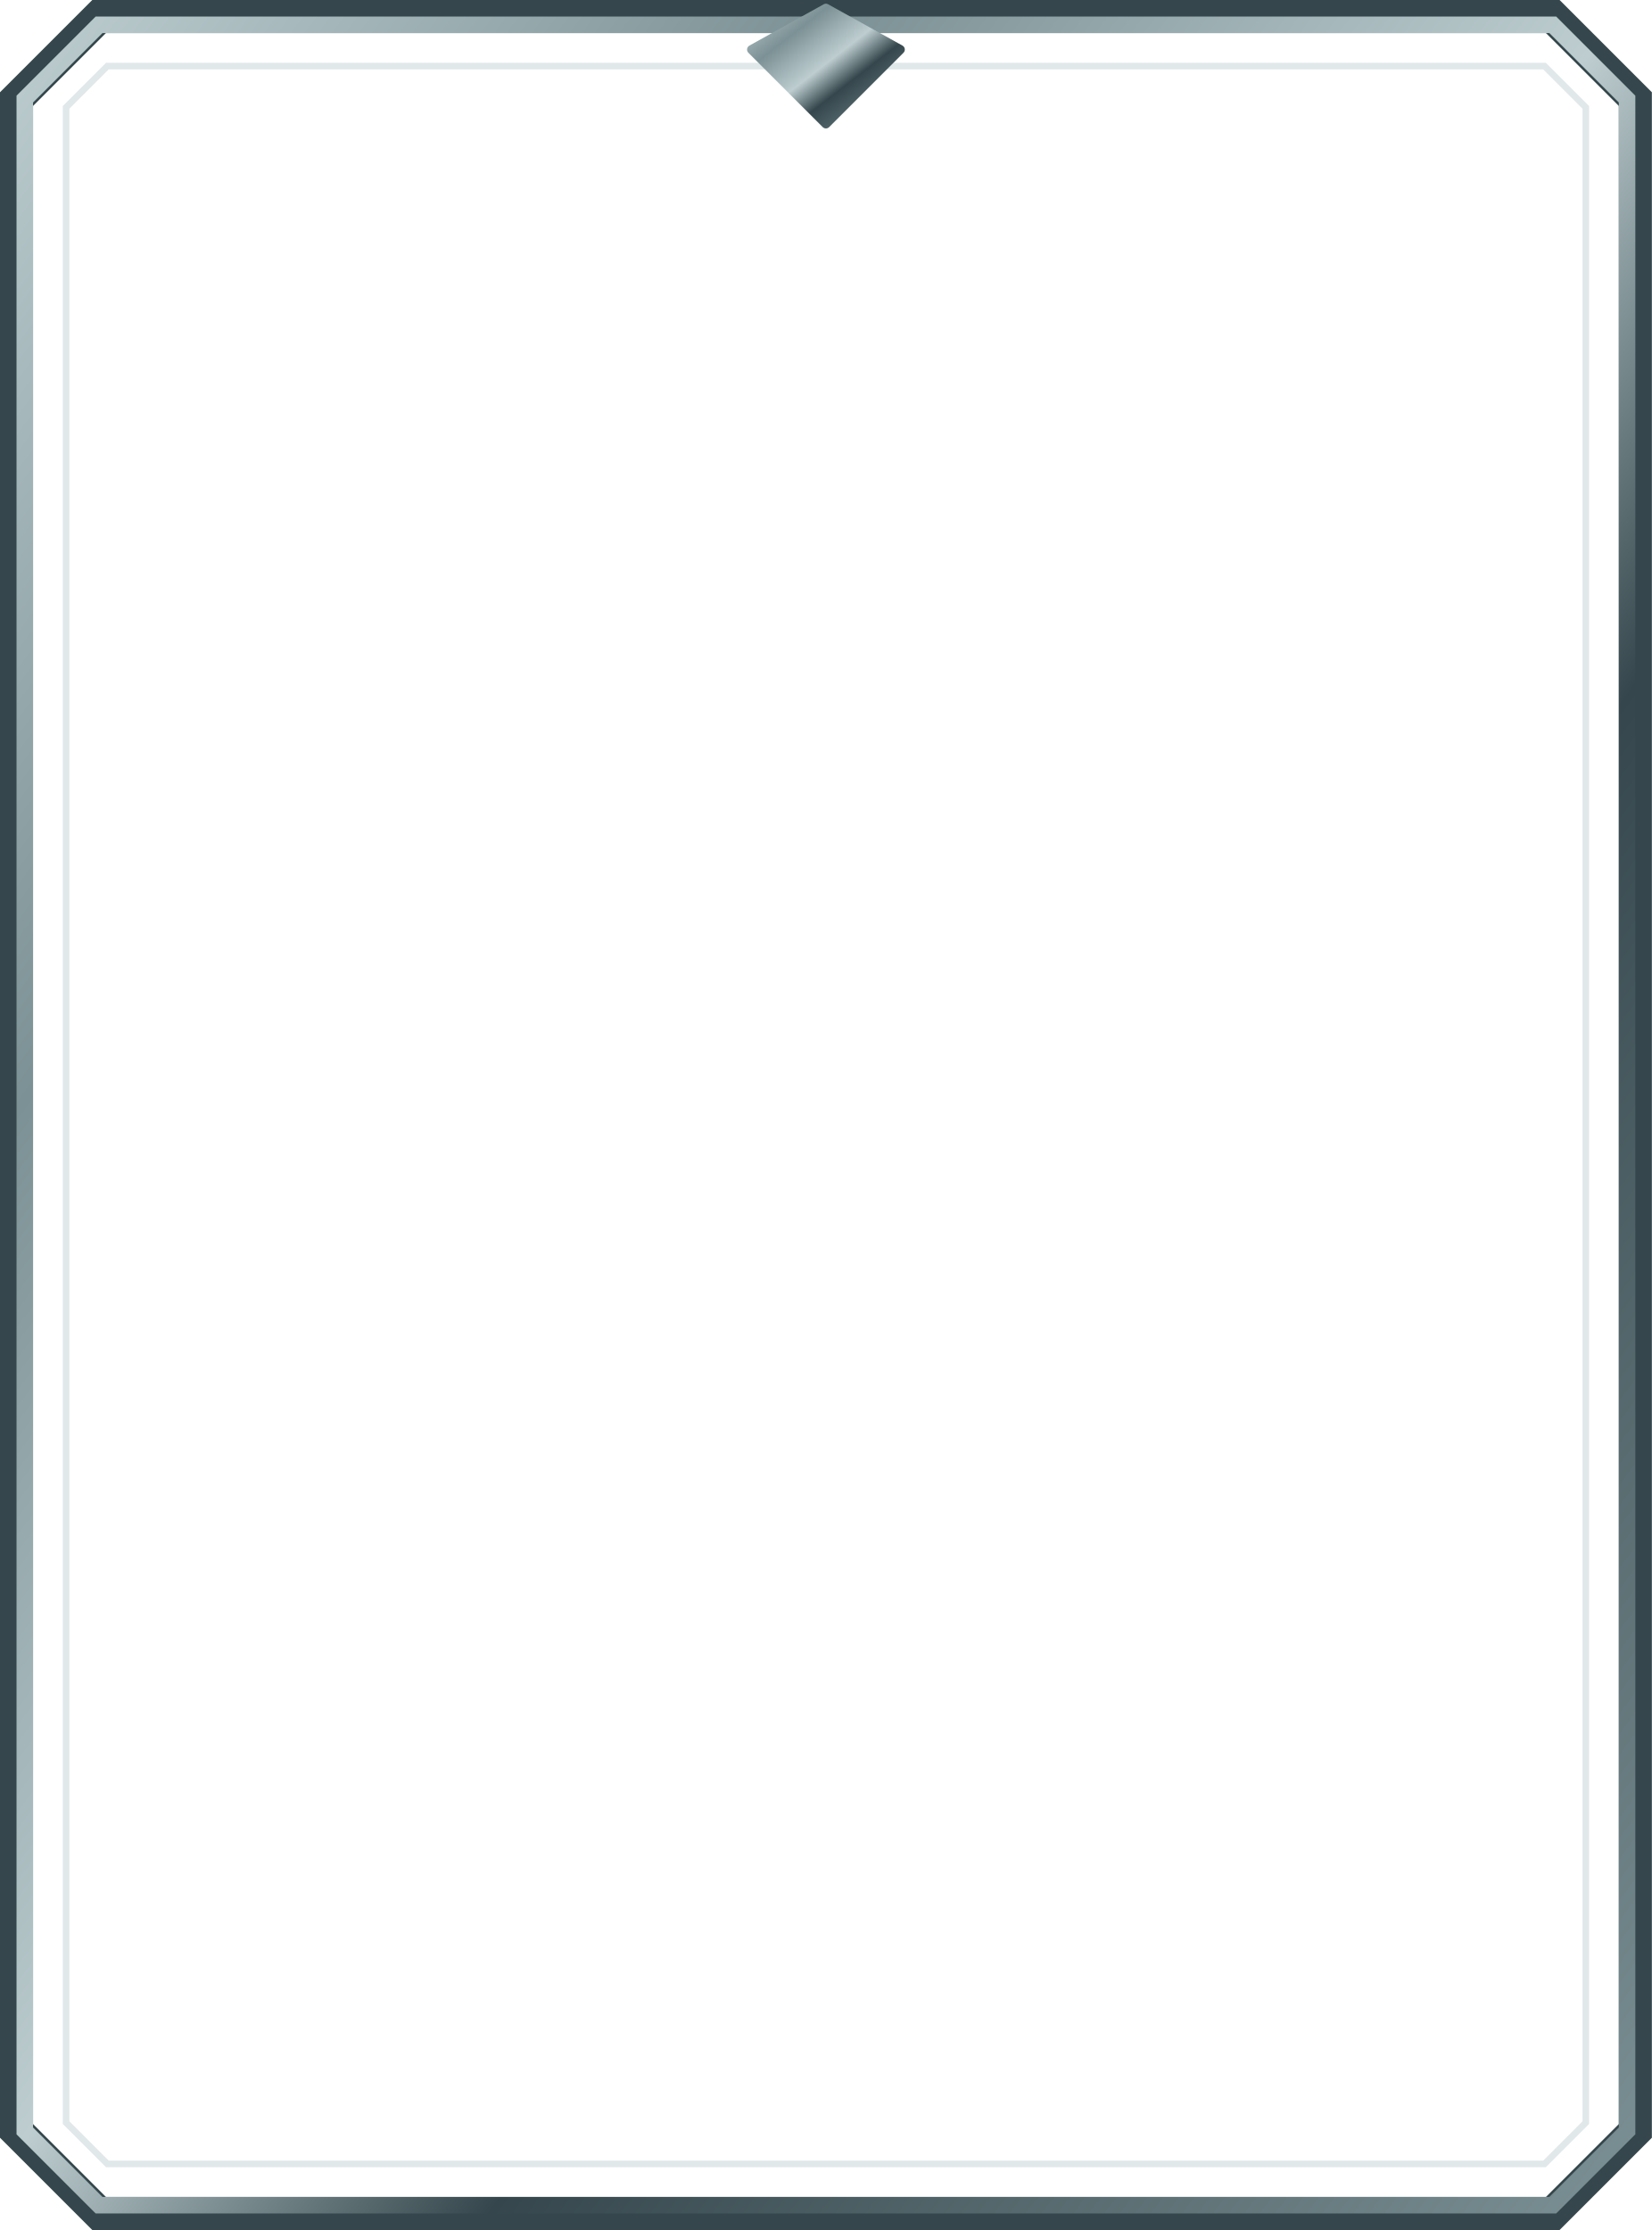
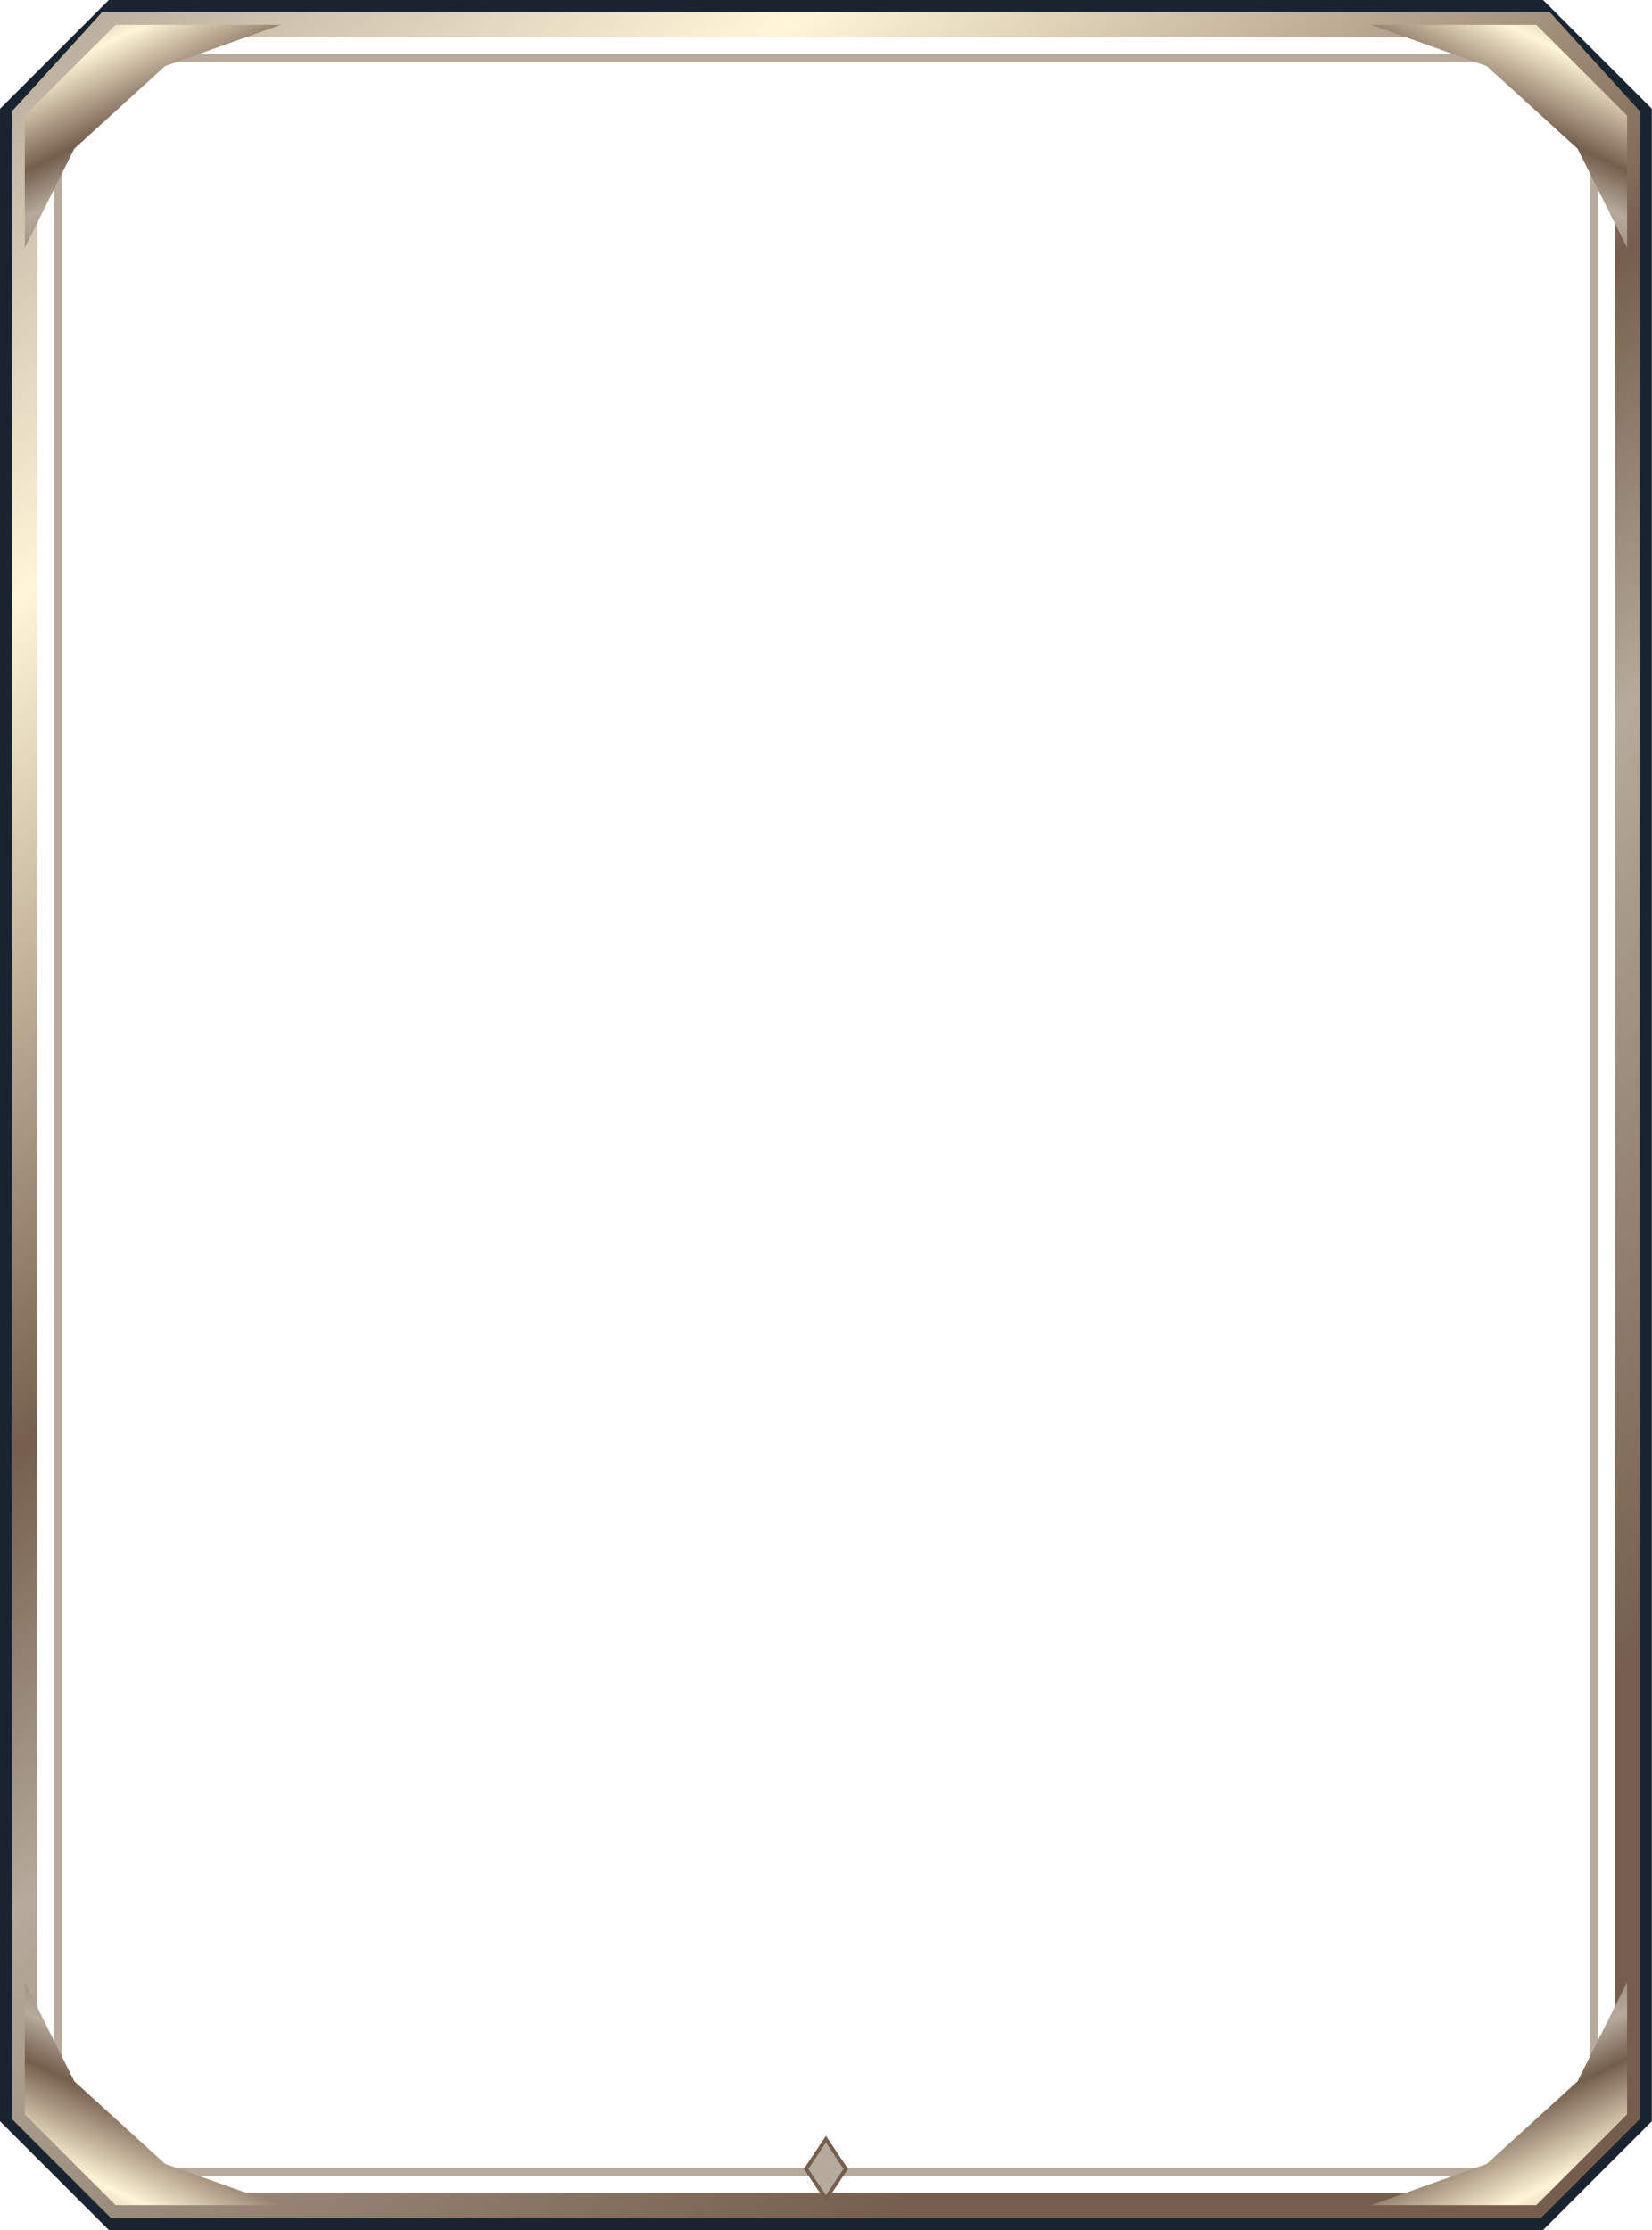
<svg xmlns="http://www.w3.org/2000/svg" viewBox="0 0 200 270" preserveAspectRatio="none">
  <defs>
-     <linearGradient id="metal" x1="0" y1="0" x2="1" y2="1">
-       <stop stop-color="#bdcdd0" />
-       <stop offset=".25" stop-color="#7c9195" />
-       <stop offset=".49" stop-color="#bdcdd0" />
-       <stop offset=".65" stop-color="#35474c" />
-       <stop offset="1" stop-color="#7c9195" />
+     <linearGradient id="foil" x2=".56" y2="1">
+       <stop stop-color="#b5aa9b" />
+       <stop offset=".20" stop-color="#fff5d7" />
+       <stop offset=".5" stop-color="#755e4d" />
+       <stop offset=".66" stop-color="#b5aa9b" />
+       <stop offset="1" stop-color="#755e4d" />
    </linearGradient>
  </defs>
-   <path d="M12 2H188l10 10v246l-10 10H12L2 258V12Z" fill="none" stroke="#35474c" stroke-width="4" />
-   <path d="M12 3H188l9 9v246l-9 9H12l-9-9V12Z" fill="none" stroke="url(#metal)" stroke-width="2.0" />
-   <path d="M13 8H187l5 5v244l-5 5H13l-5-5V13Z" fill="none" stroke="#bdcdd0" stroke-opacity=".45" stroke-width=".8" />
-   <g fill="none" stroke="url(#metal)" stroke-width="1.1" stroke-linecap="round" stroke-linejoin="round">
-     <g transform="" />
-     <g transform="translate(200 0) scale(-1 1)" />
-     <g transform="translate(0 270) scale(1 -1)" />
-     <g transform="translate(200 270) scale(-1 -1)" />
-     <path d="M91 6l9-5 9 5-9 9Z" fill="url(#metal)" />
+   <path d="M14 2H186L198 14v242l-12 12H14L2 256V14Z" fill="none" stroke="#192430" stroke-width="4" />
+   <path d="M13 3H187l10 11v242l-11 11H14L3 256V14Z" fill="none" stroke="url(#foil)" stroke-width="3" />
+   <path d="M17 7h166l10 10v236l-10 10H17l-10-10V17Z" fill="none" stroke="#b5aa9b" stroke-width="1" />
+   <g transform="translate(0 0) scale(1 1)">
+     <path d="M3 30V14L14 3H34L20 8L9 18Z" fill="url(#foil)" />
  </g>
+   <g transform="translate(200 0) scale(-1 1)">
+     <path d="M3 30V14L14 3H34L20 8L9 18Z" fill="url(#foil)" />
+   </g>
+   <g transform="translate(0 270) scale(1 -1)">
+     <path d="M3 30V14L14 3H34L20 8L9 18Z" fill="url(#foil)" />
+   </g>
+   <g transform="translate(200 270) scale(-1 -1)">
+     <path d="M3 30V14L14 3H34L20 8L9 18Z" fill="url(#foil)" />
+   </g>
+   <path d="M100.0 259l2.4 3.6-2.4 3.6-2.4-3.6Z" fill="#b5aa9b" stroke="#755e4d" stroke-width=".45" />
</svg>
